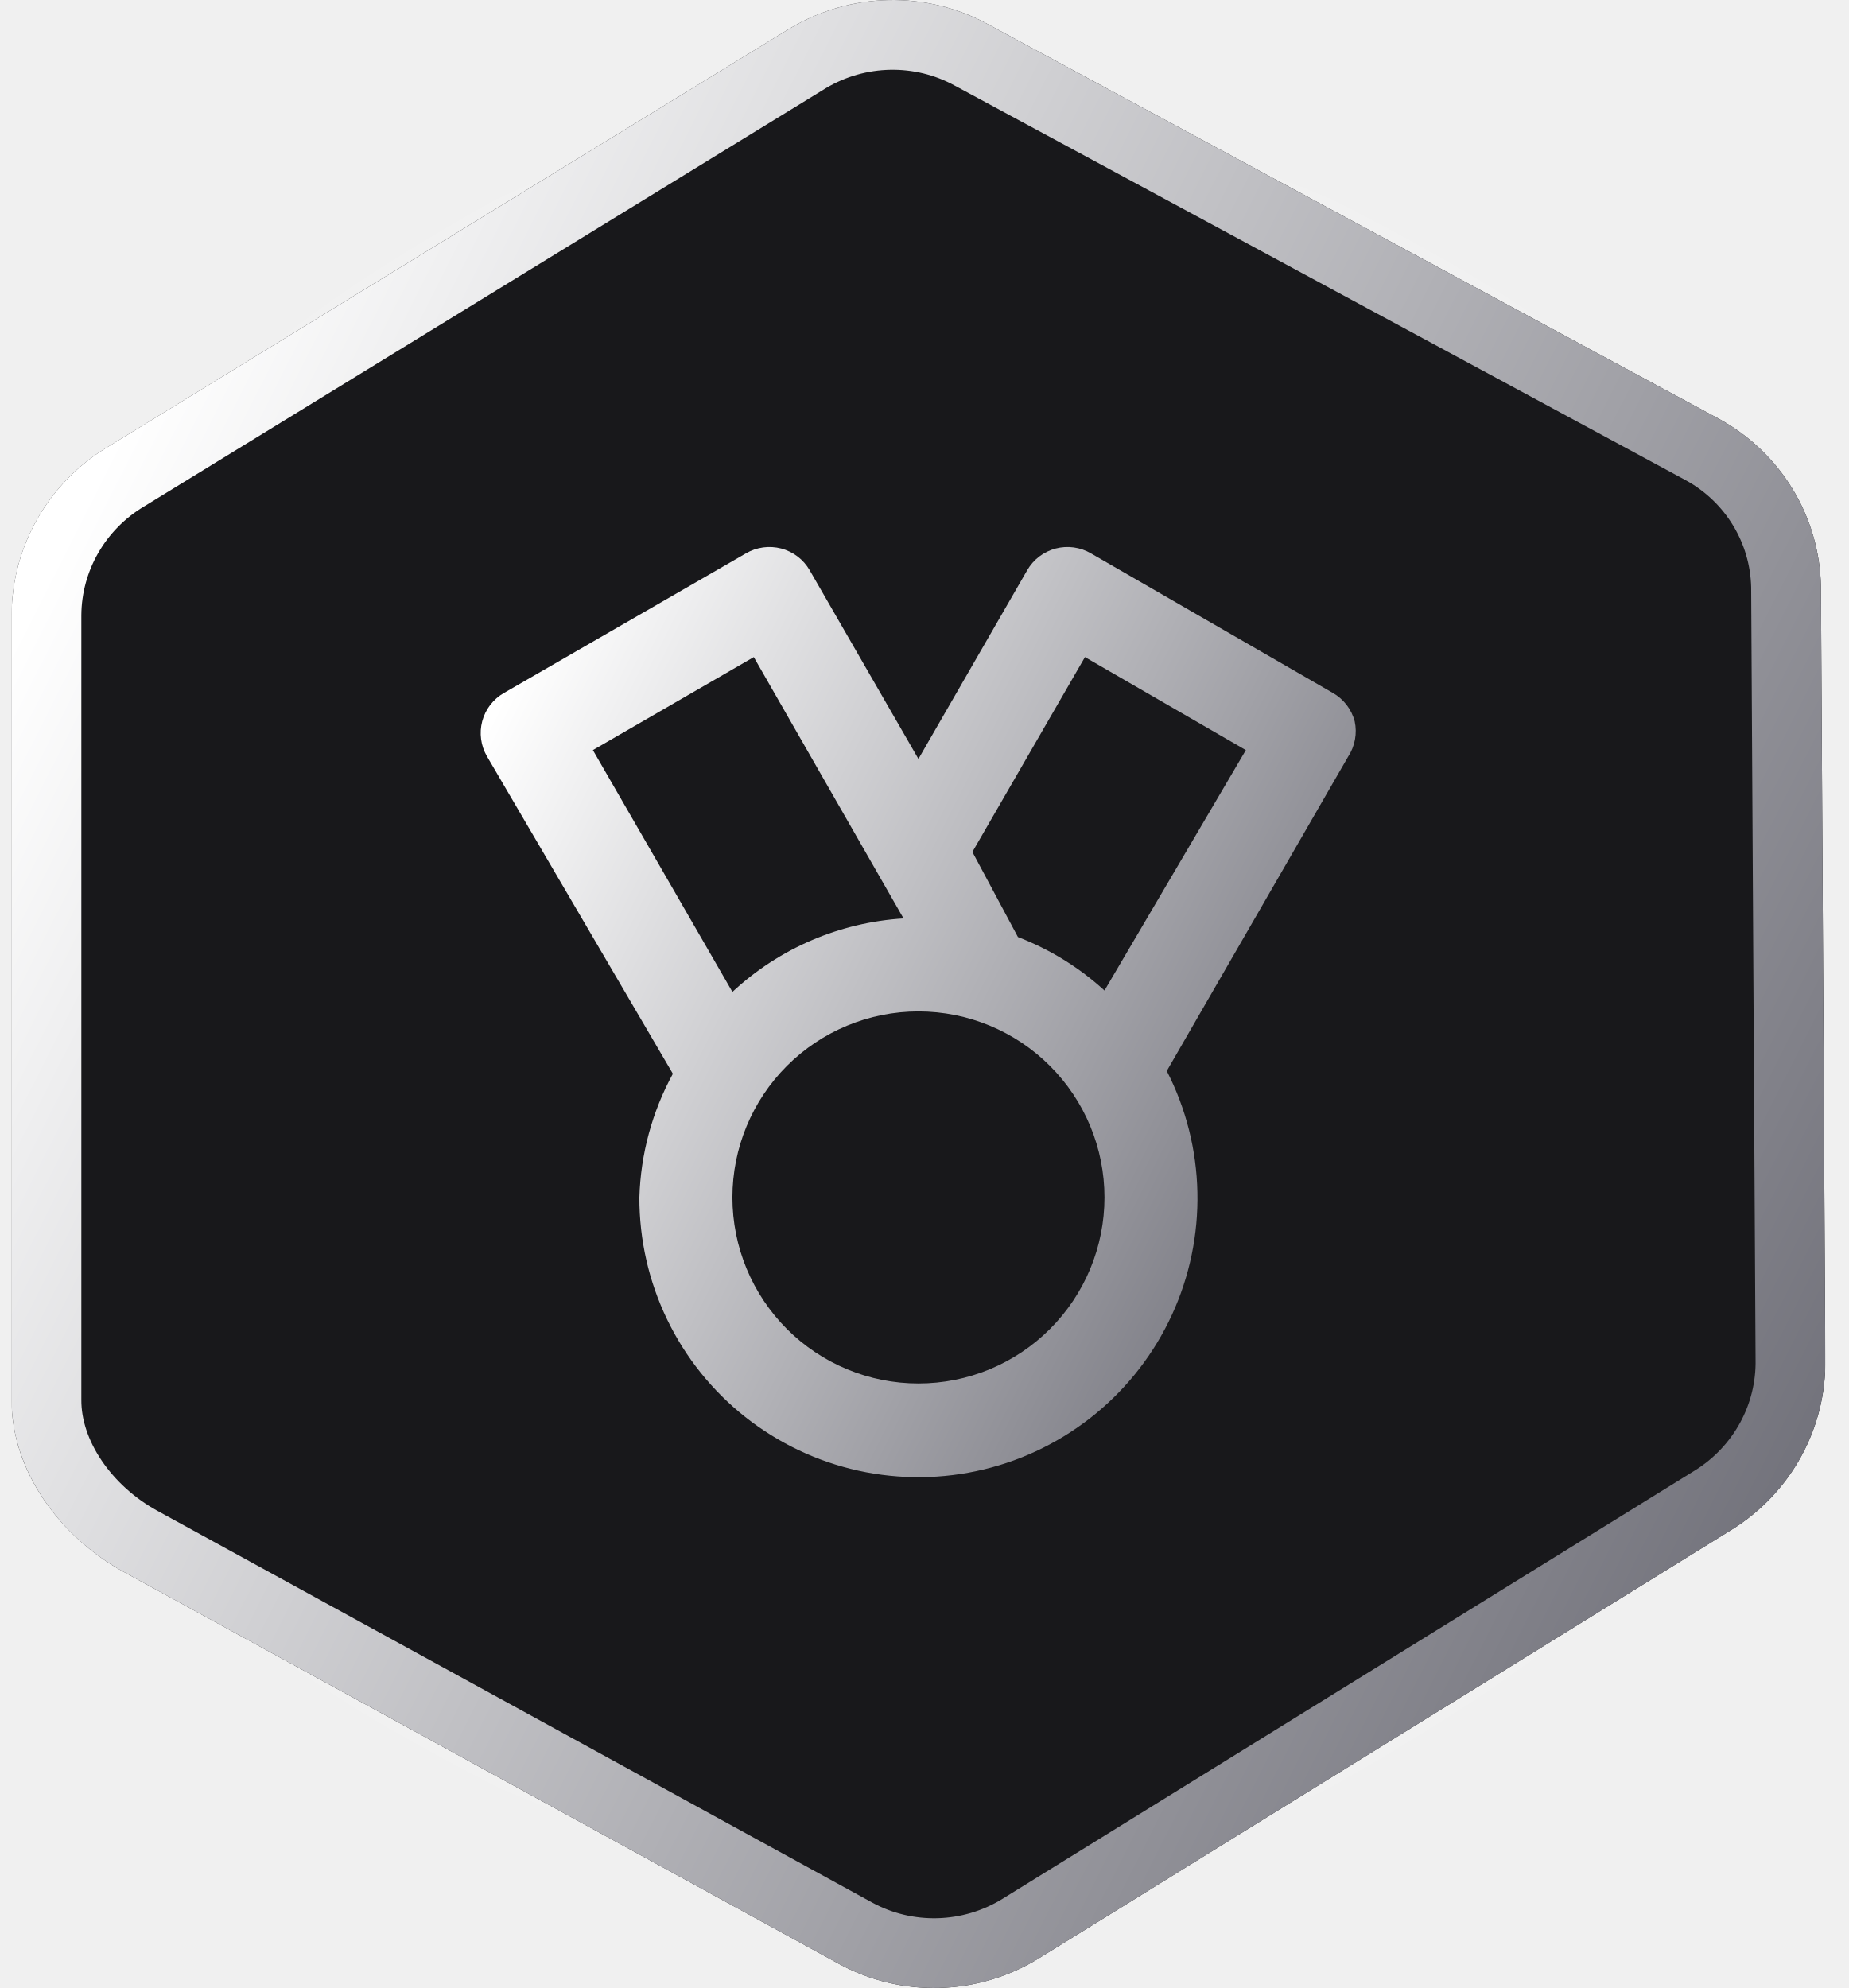
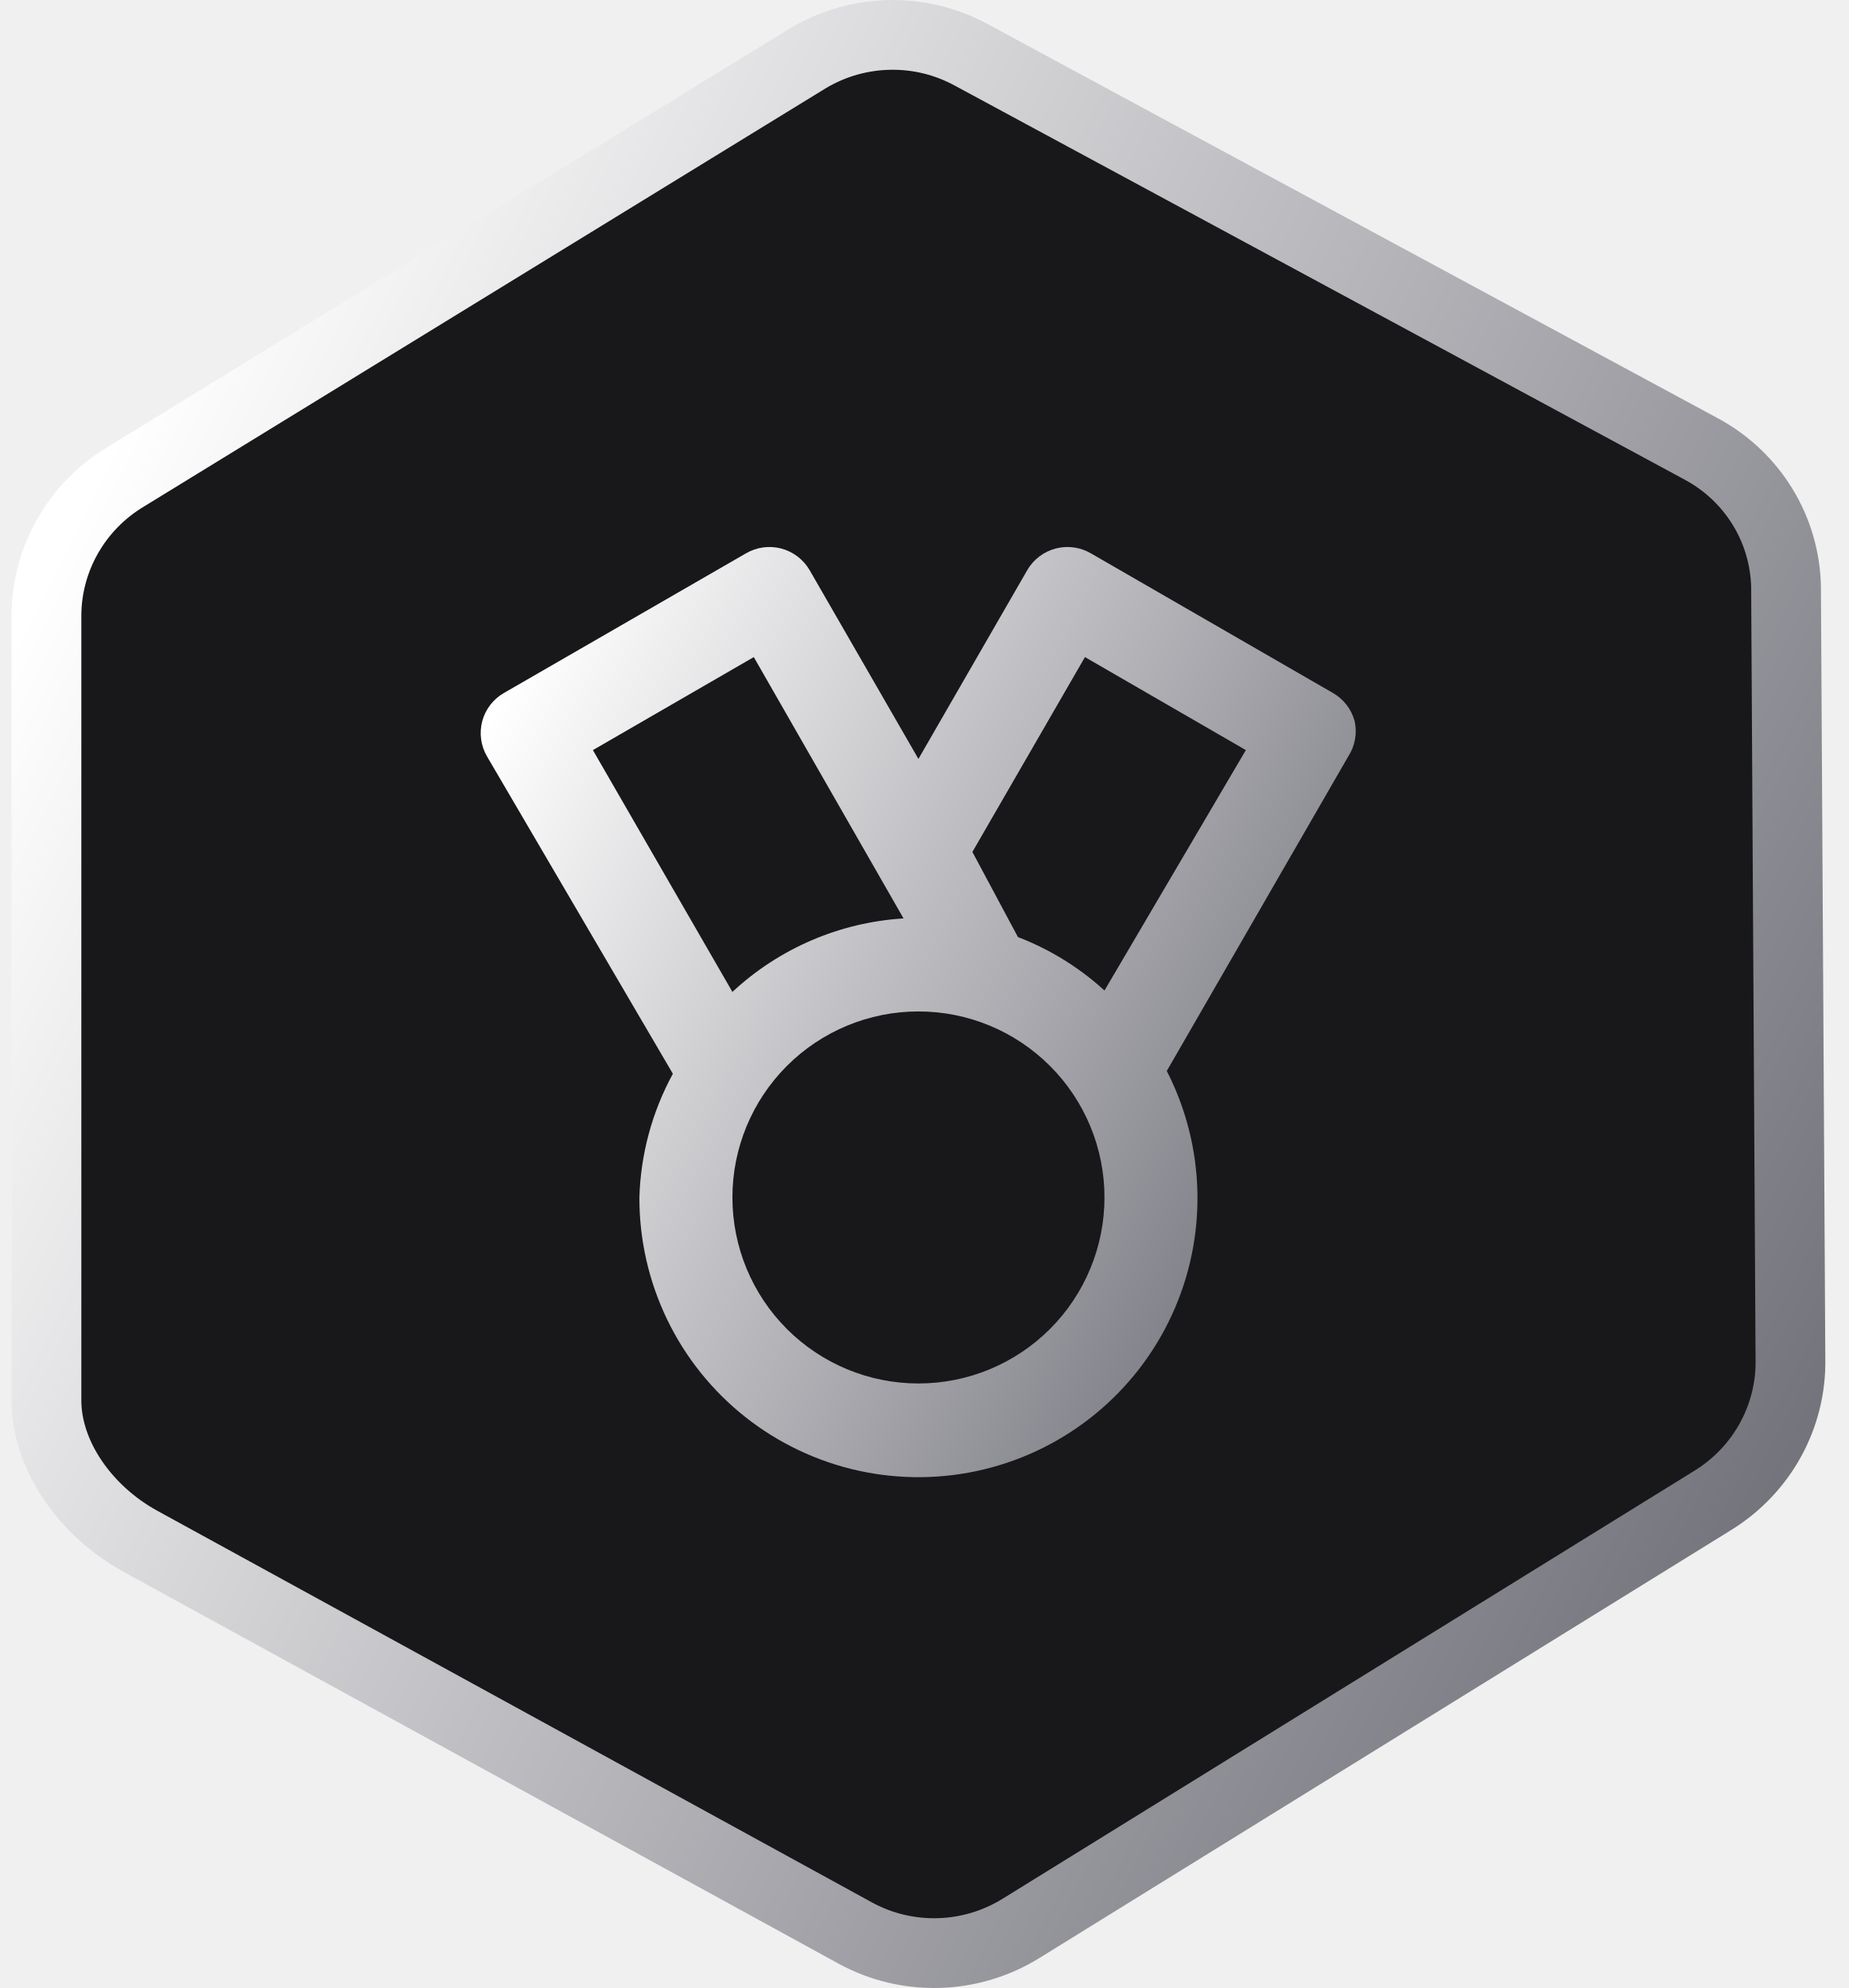
<svg xmlns="http://www.w3.org/2000/svg" width="53" height="57" viewBox="0 0 53 57" fill="none">
-   <g clip-path="url(#clip0_1108_50662)">
-     <g filter="url(#filter0_d_1108_50662)">
-       <path d="M3.099 12.808L22.645 0.815C24.39 -0.229 26.558 -0.273 28.333 0.7L49.29 12.014C51.054 12.981 52.164 14.807 52.205 16.809L52.331 38.941C52.372 40.936 51.349 42.806 49.638 43.865L29.797 56.141C28.043 57.227 25.839 57.287 24.037 56.3L3.55 45.071C1.738 44.078 0.318 42.18 0.332 40.122L0.332 17.625C0.345 15.654 1.394 13.828 3.099 12.808Z" fill="#18181B" />
-       <path d="M3.612 13.666L3.612 13.666L3.622 13.66L23.164 1.67C24.604 0.81 26.392 0.777 27.852 1.577L27.852 1.577L27.858 1.58L48.809 12.891C48.81 12.892 48.811 12.892 48.812 12.893C50.26 13.688 51.169 15.183 51.205 16.823L51.331 38.946L51.331 38.954L51.331 38.961C51.365 40.599 50.525 42.14 49.112 43.015L29.271 55.291C27.822 56.188 26.002 56.236 24.518 55.423L4.03 44.194C2.449 43.327 1.322 41.725 1.332 40.129V40.122L1.332 17.631C1.332 17.63 1.332 17.629 1.332 17.628C1.344 16.012 2.205 14.508 3.612 13.666Z" stroke="url(#paint0_linear_1108_50662)" stroke-width="2" />
-     </g>
-     <path d="M38.838 20.68C38.792 20.51 38.714 20.35 38.606 20.21C38.498 20.071 38.364 19.954 38.211 19.867L31.278 15.867C31.127 15.778 30.959 15.72 30.785 15.696C30.611 15.672 30.435 15.683 30.265 15.727C30.095 15.772 29.936 15.85 29.796 15.956C29.657 16.062 29.539 16.195 29.451 16.347L26.331 21.76L23.211 16.347C23.123 16.195 23.006 16.062 22.866 15.956C22.726 15.85 22.567 15.772 22.398 15.727C22.228 15.683 22.051 15.672 21.877 15.696C21.703 15.72 21.536 15.778 21.384 15.867L14.451 19.867C14.298 19.954 14.164 20.071 14.056 20.21C13.949 20.35 13.87 20.51 13.825 20.68C13.736 21.018 13.784 21.377 13.958 21.68L19.291 30.787C18.696 31.877 18.367 33.092 18.331 34.333C18.328 35.544 18.6 36.74 19.126 37.831C19.652 38.922 20.419 39.879 21.369 40.63C22.32 41.381 23.428 41.906 24.61 42.167C25.793 42.427 27.02 42.416 28.197 42.133C29.375 41.851 30.473 41.305 31.409 40.536C32.345 39.768 33.094 38.797 33.6 37.696C34.106 36.596 34.355 35.395 34.329 34.184C34.304 32.974 34.003 31.784 33.451 30.707L38.651 21.693C38.748 21.545 38.814 21.379 38.846 21.205C38.878 21.031 38.876 20.853 38.838 20.68ZM16.998 21.507L21.611 18.84L25.904 26.333C24.074 26.446 22.34 27.191 20.998 28.44L16.998 21.507ZM26.331 39.667C24.917 39.667 23.56 39.105 22.56 38.105C21.56 37.104 20.998 35.748 20.998 34.333C20.998 32.919 21.56 31.562 22.56 30.562C23.56 29.562 24.917 29 26.331 29C27.746 29 29.102 29.562 30.102 30.562C31.103 31.562 31.665 32.919 31.665 34.333C31.665 35.748 31.103 37.104 30.102 38.105C29.102 39.105 27.746 39.667 26.331 39.667ZM31.665 28.4C30.941 27.739 30.099 27.219 29.184 26.867L27.878 24.427L31.105 18.84L35.718 21.507L31.665 28.4Z" fill="url(#paint1_linear_1108_50662)" />
-   </g>
+   <path d="M3.612 13.666L3.612 13.666L3.622 13.66L23.164 1.67C24.604 0.81 26.392 0.777 27.852 1.577L27.852 1.577L27.858 1.58L48.809 12.891C48.81 12.892 48.811 12.892 48.812 12.893C50.26 13.688 51.169 15.183 51.205 16.823L51.331 38.946L51.331 38.954L51.331 38.961C51.365 40.599 50.525 42.14 49.112 43.015L29.271 55.291C27.822 56.188 26.002 56.236 24.518 55.423L4.03 44.194C2.449 43.327 1.322 41.725 1.332 40.129V40.122L1.332 17.631C1.332 17.63 1.332 17.629 1.332 17.628C1.344 16.012 2.205 14.508 3.612 13.666Z" fill="#18181B" stroke="url(#paint0_linear_1108_50662)" stroke-width="2" />
+   <path d="M38.838 20.68C38.792 20.51 38.714 20.35 38.606 20.21C38.498 20.071 38.364 19.954 38.211 19.867L31.278 15.867C31.127 15.778 30.959 15.72 30.785 15.696C30.611 15.672 30.435 15.683 30.265 15.727C30.095 15.772 29.936 15.85 29.796 15.956C29.657 16.062 29.539 16.195 29.451 16.347L26.331 21.76L23.211 16.347C23.123 16.195 23.006 16.062 22.866 15.956C22.726 15.85 22.567 15.772 22.398 15.727C22.228 15.683 22.051 15.672 21.877 15.696C21.703 15.72 21.536 15.778 21.384 15.867L14.451 19.867C14.298 19.954 14.164 20.071 14.056 20.21C13.949 20.35 13.87 20.51 13.825 20.68C13.736 21.018 13.784 21.377 13.958 21.68L19.291 30.787C18.696 31.877 18.367 33.092 18.331 34.333C18.328 35.544 18.6 36.74 19.126 37.831C19.652 38.922 20.419 39.879 21.369 40.63C22.32 41.381 23.428 41.906 24.61 42.167C25.793 42.427 27.02 42.416 28.197 42.133C29.375 41.851 30.473 41.305 31.409 40.536C32.345 39.768 33.094 38.797 33.6 37.696C34.106 36.596 34.355 35.395 34.329 34.184C34.304 32.974 34.003 31.784 33.451 30.707L38.651 21.693C38.748 21.545 38.814 21.379 38.846 21.205C38.878 21.031 38.876 20.853 38.838 20.68ZM16.998 21.507L21.611 18.84L25.904 26.333C24.074 26.446 22.34 27.191 20.998 28.44L16.998 21.507ZM26.331 39.667C24.917 39.667 23.56 39.105 22.56 38.105C21.56 37.104 20.998 35.748 20.998 34.333C20.998 32.919 21.56 31.562 22.56 30.562C23.56 29.562 24.917 29 26.331 29C27.746 29 29.102 29.562 30.102 30.562C31.103 31.562 31.665 32.919 31.665 34.333C31.665 35.748 31.103 37.104 30.102 38.105C29.102 39.105 27.746 39.667 26.331 39.667ZM31.665 28.4C30.941 27.739 30.099 27.219 29.184 26.867L27.878 24.427L31.105 18.84L35.718 21.507L31.665 28.4Z" fill="url(#paint1_linear_1108_50662)" />
  <defs>
-     <filter id="filter0_d_1108_50662" x="-30.668" y="-31" width="114" height="119" filterUnits="userSpaceOnUse" color-interpolation-filters="sRGB">
-       <feFlood flood-opacity="0" result="BackgroundImageFix" />
-       <feColorMatrix in="SourceAlpha" type="matrix" values="0 0 0 0 0 0 0 0 0 0 0 0 0 0 0 0 0 0 127 0" result="hardAlpha" />
-       <feOffset />
-       <feGaussianBlur stdDeviation="15.5" />
-       <feComposite in2="hardAlpha" operator="out" />
-       <feColorMatrix type="matrix" values="0 0 0 0 1 0 0 0 0 1 0 0 0 0 1 0 0 0 0.07 0" />
-       <feBlend mode="normal" in2="BackgroundImageFix" result="effect1_dropShadow_1108_50662" />
-       <feBlend mode="normal" in="SourceGraphic" in2="effect1_dropShadow_1108_50662" result="shape" />
-     </filter>
    <linearGradient id="paint0_linear_1108_50662" x1="0.842" y1="17.482" x2="51.9" y2="43.3" gradientUnits="userSpaceOnUse">
      <stop stop-color="white" />
      <stop offset="1" stop-color="#71717A" />
    </linearGradient>
    <linearGradient id="paint1_linear_1108_50662" x1="13.711" y1="21.383" x2="39.543" y2="34.454" gradientUnits="userSpaceOnUse">
      <stop stop-color="white" />
      <stop offset="1" stop-color="#71717A" />
    </linearGradient>
-     <clipPath id="clip0_1108_50662">
-       <rect width="52" height="57" fill="white" transform="translate(0.332031)" />
-     </clipPath>
  </defs>
</svg>
